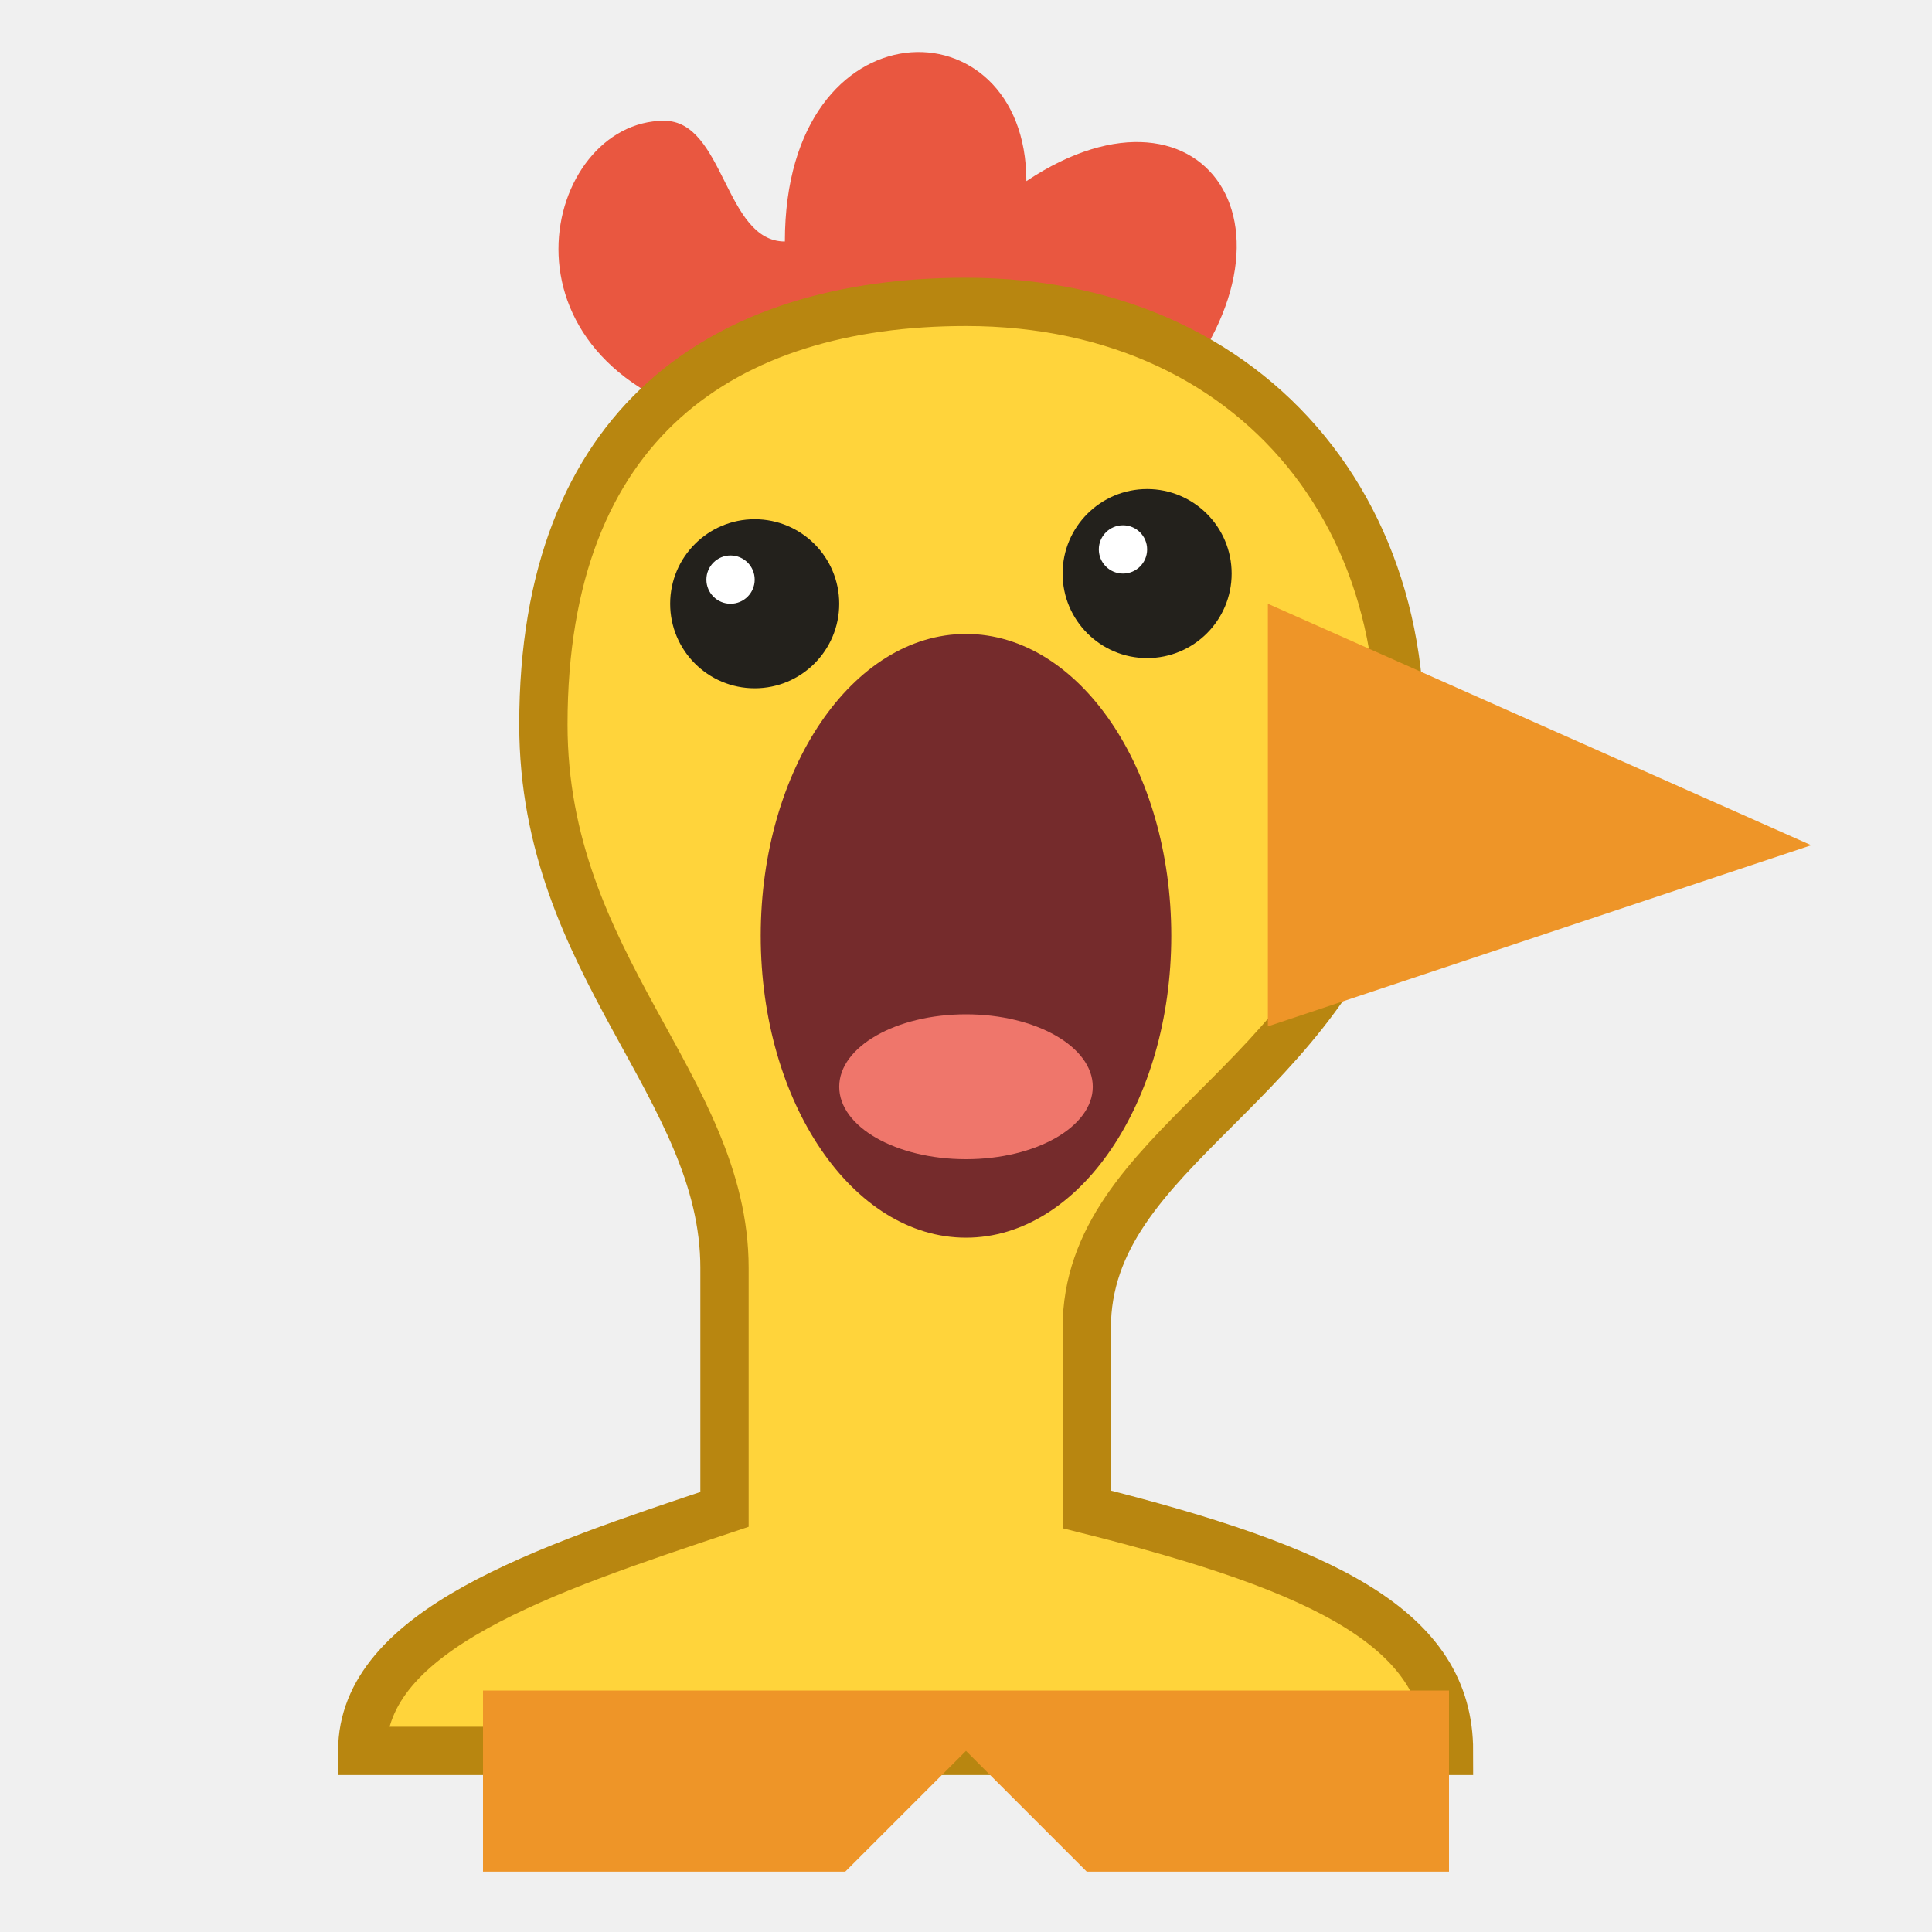
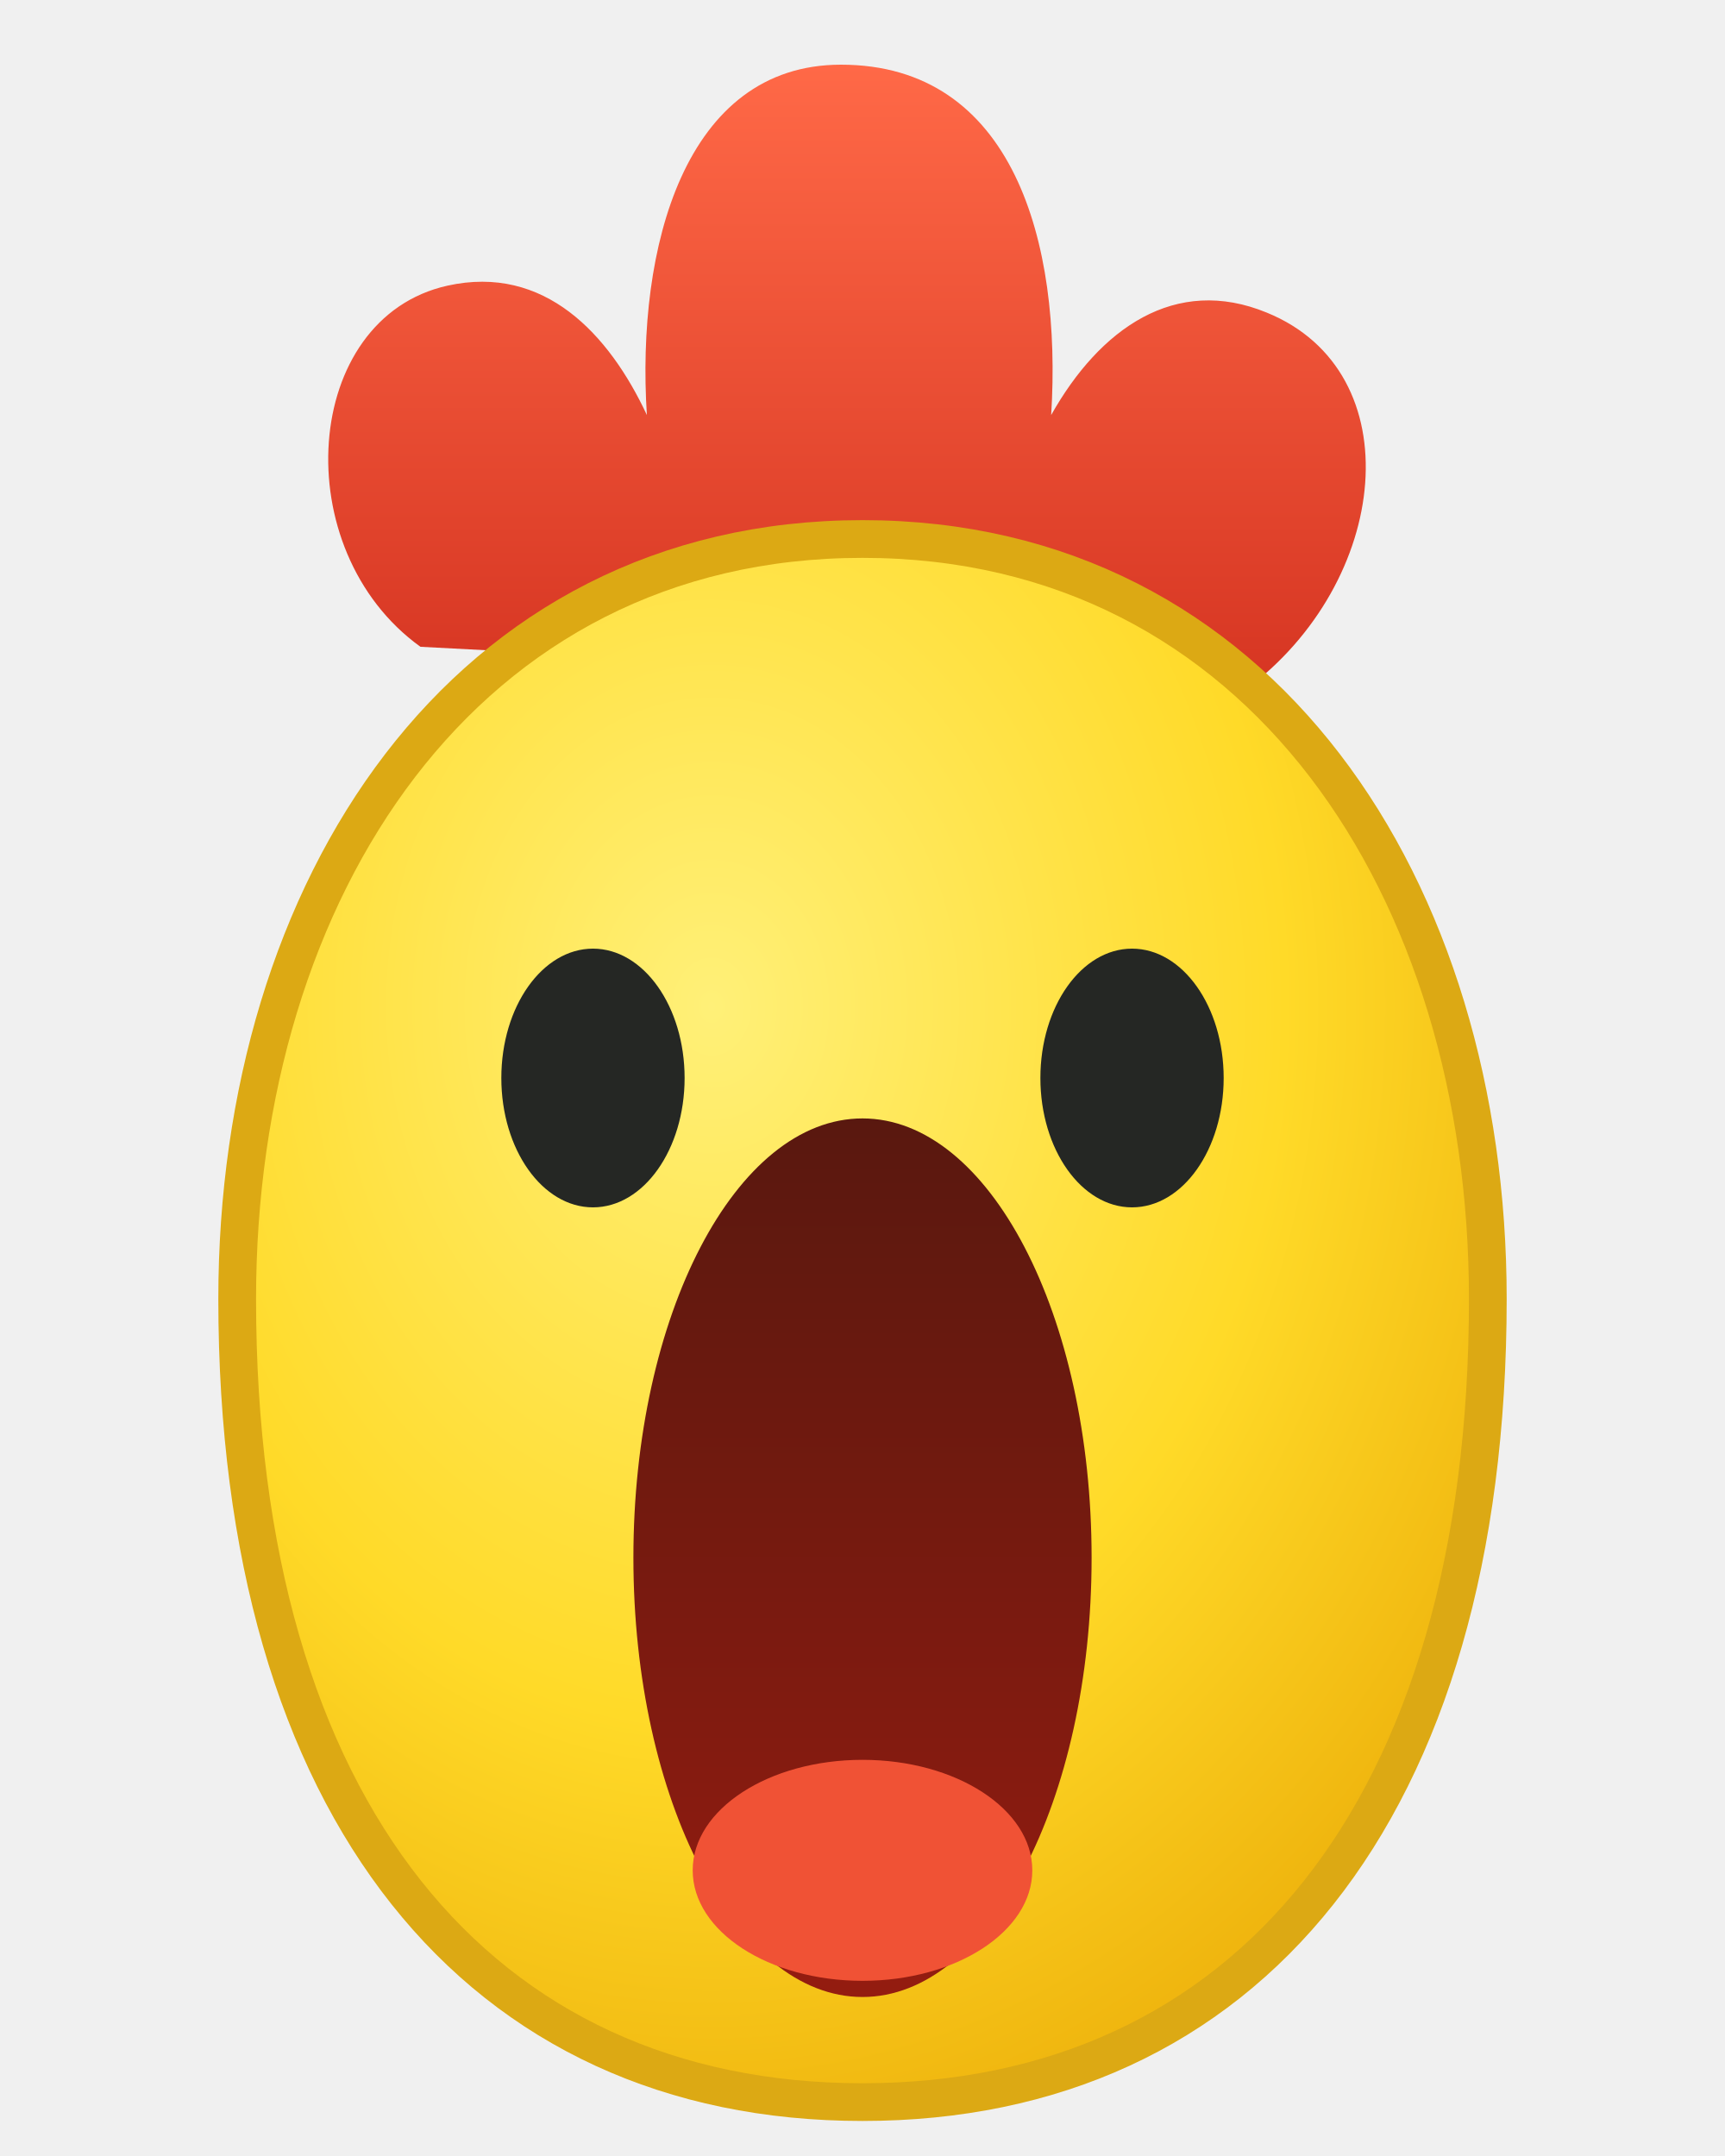
- <svg xmlns="http://www.w3.org/2000/svg" viewBox="0 0 32 32">
-   <path fill="#e95740" d="M12 7c-4-1-3-5-1-5 1 0 1 2 2 2 0-4 4-4 4-1 3-2 5 1 2 4z" />
-   <path fill="#ffd43b" stroke="#b88610" stroke-width=".8" d="M9 12c0-5 3-7 7-7 5 0 8 4 7 9-1 4-5 5-5 8v3c4 1 6 2 6 4H6c0-2 3-3 6-4v-4c0-3-3-5-3-9z" />
-   <path fill="#ee9528" d="m21 10 9 4-9 3z" />
-   <ellipse cx="16" cy="15.5" rx="3.4" ry="5" fill="#752b2c" />
-   <ellipse cx="16" cy="18" rx="2.1" ry="1.2" fill="#ef766b" />
-   <circle cx="12.5" cy="10" r="1.4" fill="#23211c" />
-   <circle cx="19" cy="9.5" r="1.4" fill="#23211c" />
-   <circle cx="12.1" cy="9.6" r=".4" fill="#fff" />
-   <circle cx="18.6" cy="9.1" r=".4" fill="#fff" />
-   <path fill="#ee9528" d="M8 28h16v3h-6l-2-2-2 2H8z" />
+ <svg xmlns="http://www.w3.org/2000/svg" width="32" height="40" viewBox="0 0 32 40">
+   <defs>
+     <radialGradient id="face" cx="38%" cy="30%" r="76%">
+       <stop stop-color="#fff078" />
+       <stop offset=".6" stop-color="#ffda28" />
+       <stop offset="1" stop-color="#eeb20c" />
+     </radialGradient>
+     <linearGradient id="comb" x2="0" y2="1">
+       <stop stop-color="#ff6947" />
+       <stop offset="1" stop-color="#d63522" />
+     </linearGradient>
+     <linearGradient id="mouth" x2="0" y2="1">
+       <stop stop-color="#59180f" />
+       <stop offset="1" stop-color="#941c10" />
+     </linearGradient>
+   </defs>
+   <path fill="url(#comb)" d="M7.8 12c-2.5-1.8-2.2-6.1.5-6.7 1.8-.4 3 .9 3.7 2.4-.2-3.1.7-6.5 3.6-6.5 3.2 0 4.1 3.3 3.9 6.5.9-1.6 2.3-2.6 4-1.9 2.7 1.1 2.3 5-.4 7z" />
+   <path fill="url(#face)" stroke="#dca914" stroke-width=".7" d="M16 10C8.6 10 4.4 16.5 4.4 24.1 4.4 33.6 8.9 39 16 39s11.6-5.4 11.6-14.9C27.6 16.5 23.4 10 16 10z" />
+   <ellipse cx="11" cy="20" rx="1.7" ry="2.4" fill="#252724" />
+   <ellipse cx="21" cy="20" rx="1.7" ry="2.4" fill="#252724" />
+   <ellipse cx="16" cy="28.9" rx="4.25" ry="8.15" fill="url(#mouth)" />
+   <ellipse cx="16" cy="34.7" rx="3.15" ry="2.05" fill="#f05235" />
</svg>
